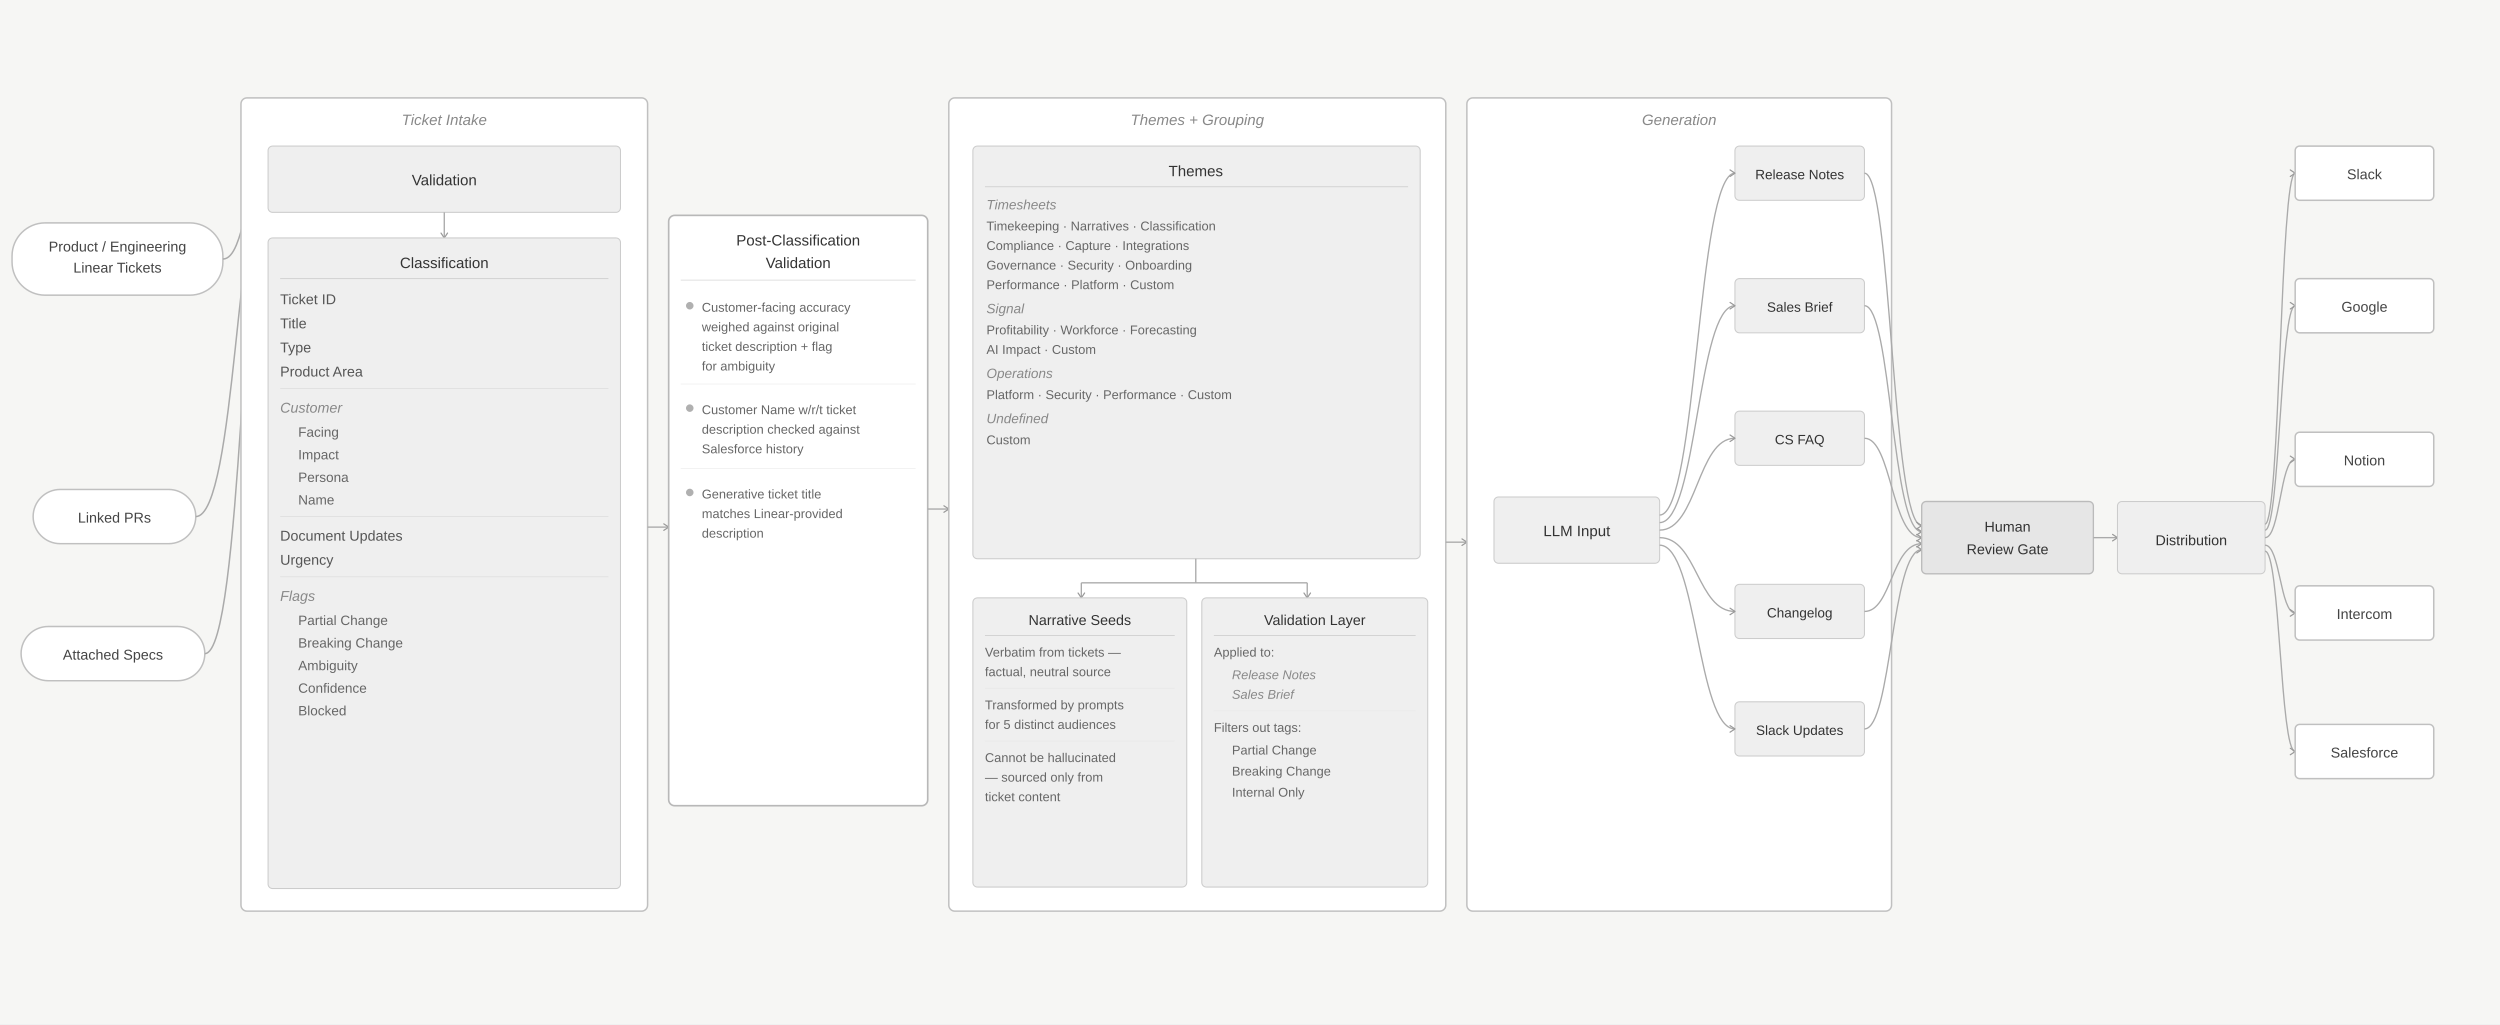
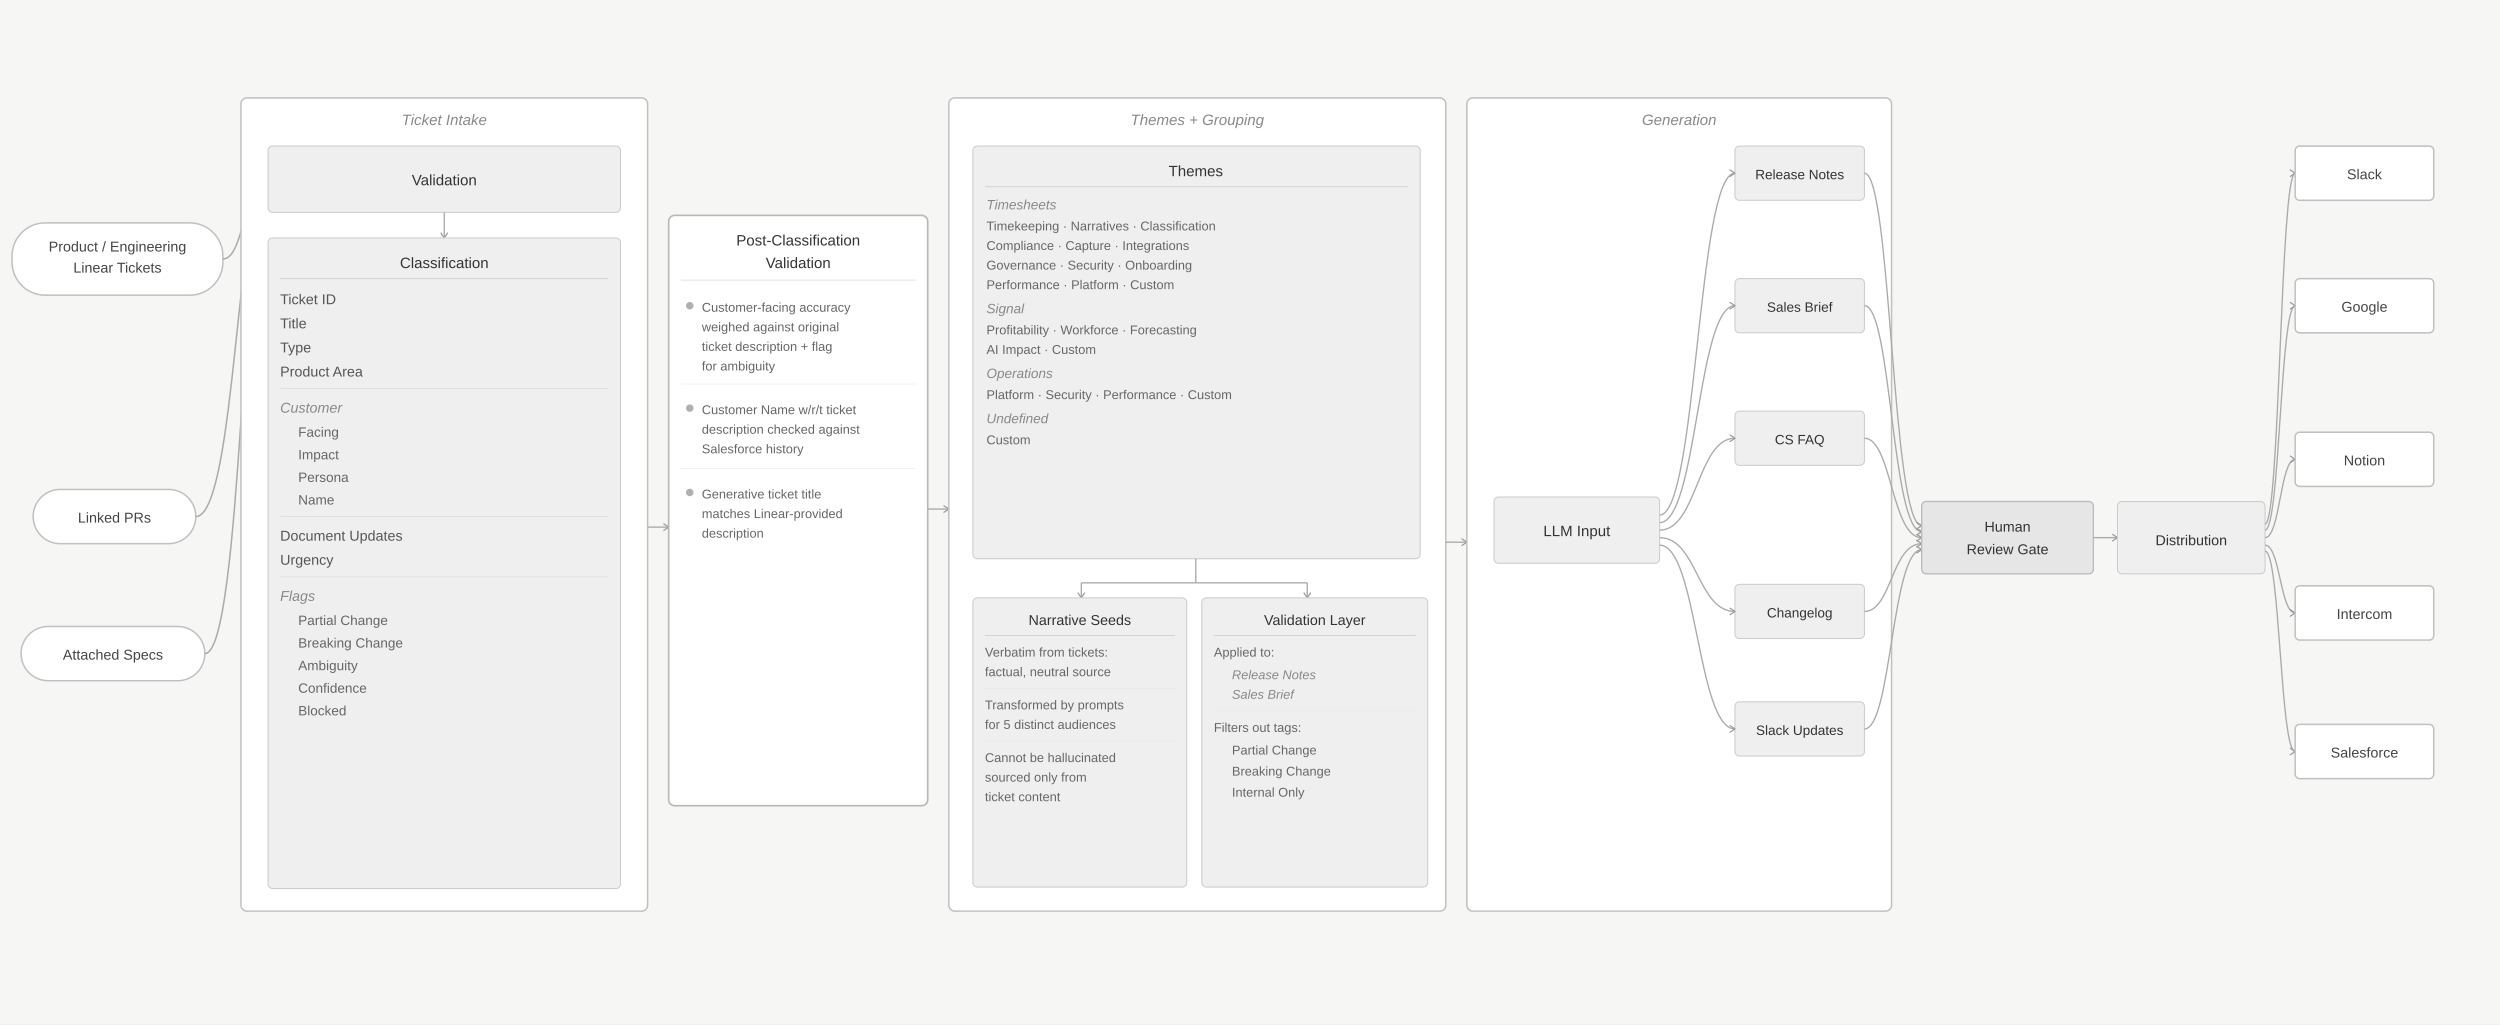
<svg xmlns="http://www.w3.org/2000/svg" viewBox="0 0 1660 680" width="1660" height="680" font-family="-apple-system, BlinkMacSystemFont, 'Helvetica Neue', Arial, sans-serif">
  <defs>
    <marker id="arr" viewBox="0 0 10 10" refX="8" refY="5" markerWidth="6" markerHeight="6" orient="auto-start-reverse">
      <path d="M2 1L8 5L2 9" fill="none" stroke="#999" stroke-width="1.5" stroke-linecap="round" stroke-linejoin="round" />
    </marker>
  </defs>
  <rect width="1660" height="680" fill="#f6f6f4" />
  <rect x="8" y="148" rx="22" width="140" height="48" fill="white" stroke="#c0c0c0" stroke-width="1" />
  <text x="78" y="167" text-anchor="middle" font-size="9.5" fill="#444">Product / Engineering</text>
  <text x="78" y="181" text-anchor="middle" font-size="9.5" fill="#444">Linear Tickets</text>
  <rect x="22" y="325" rx="18" width="108" height="36" fill="white" stroke="#c0c0c0" stroke-width="1" />
  <text x="76" y="347" text-anchor="middle" font-size="9.5" fill="#444">Linked PRs</text>
  <rect x="14" y="416" rx="18" width="122" height="36" fill="white" stroke="#c0c0c0" stroke-width="1" />
  <text x="75" y="438" text-anchor="middle" font-size="9.5" fill="#444">Attached Specs</text>
  <path d="M148 172 C163 172 163 113 178 113" stroke="#aaa" stroke-width="1" fill="none" marker-end="url(#arr)" />
  <path d="M130 343 C157 343 157 119 178 119" stroke="#aaa" stroke-width="1" fill="none" marker-end="url(#arr)" />
  <path d="M136 434 C161 434 161 125 178 125" stroke="#aaa" stroke-width="1" fill="none" marker-end="url(#arr)" />
  <rect x="160" y="65" rx="4" width="270" height="540" fill="white" stroke="#c0c0c0" stroke-width="1" />
  <text x="295" y="83" text-anchor="middle" font-size="10" fill="#888" font-style="italic">Ticket Intake</text>
  <rect x="178" y="97" rx="3" width="234" height="44" fill="#efefef" stroke="#ccc" stroke-width=".7" />
  <text x="295" y="123" text-anchor="middle" font-size="10" font-weight="500" fill="#333">Validation</text>
  <line x1="295" y1="141" x2="295" y2="158" stroke="#aaa" stroke-width=".9" marker-end="url(#arr)" />
  <rect x="178" y="158" rx="3" width="234" height="432" fill="#efefef" stroke="#ccc" stroke-width=".7" />
  <text x="295" y="178" text-anchor="middle" font-size="10" font-weight="500" fill="#333">Classification</text>
  <line x1="186" y1="185" x2="404" y2="185" stroke="#d0d0d0" stroke-width=".6" />
  <text x="186" y="202" font-size="9.5" fill="#555">Ticket ID</text>
  <text x="186" y="218" font-size="9.5" fill="#555">Title</text>
  <text x="186" y="234" font-size="9.5" fill="#555">Type</text>
  <text x="186" y="250" font-size="9.5" fill="#555">Product Area</text>
  <line x1="186" y1="258" x2="404" y2="258" stroke="#ddd" stroke-width=".5" />
  <text x="186" y="274" font-size="9.5" fill="#888" font-style="italic">Customer</text>
  <text x="198" y="290" font-size="9" fill="#666">Facing</text>
  <text x="198" y="305" font-size="9" fill="#666">Impact</text>
  <text x="198" y="320" font-size="9" fill="#666">Persona</text>
  <text x="198" y="335" font-size="9" fill="#666">Name</text>
  <line x1="186" y1="343" x2="404" y2="343" stroke="#ddd" stroke-width=".5" />
  <text x="186" y="359" font-size="9.5" fill="#555">Document Updates</text>
  <text x="186" y="375" font-size="9.5" fill="#555">Urgency</text>
  <line x1="186" y1="383" x2="404" y2="383" stroke="#ddd" stroke-width=".5" />
  <text x="186" y="399" font-size="9.5" fill="#888" font-style="italic">Flags</text>
  <text x="198" y="415" font-size="9" fill="#666">Partial Change</text>
  <text x="198" y="430" font-size="9" fill="#666">Breaking Change</text>
  <text x="198" y="445" font-size="9" fill="#666">Ambiguity</text>
  <text x="198" y="460" font-size="9" fill="#666">Confidence</text>
  <text x="198" y="475" font-size="9" fill="#666">Blocked</text>
  <line x1="430" y1="350" x2="444" y2="350" stroke="#aaa" stroke-width=".9" marker-end="url(#arr)" />
  <rect x="444" y="143" rx="4" width="172" height="392" fill="white" stroke="#b8b8b8" stroke-width="1.1" />
  <text x="530" y="163" text-anchor="middle" font-size="10" font-weight="500" fill="#333">Post-Classification</text>
  <text x="530" y="178" text-anchor="middle" font-size="10" font-weight="500" fill="#333">Validation</text>
  <line x1="452" y1="186" x2="608" y2="186" stroke="#ddd" stroke-width=".6" />
  <circle cx="458" cy="203" r="2.5" fill="#b0b0b0" />
  <text x="466" y="207" font-size="8.5" fill="#666">Customer-facing accuracy</text>
  <text x="466" y="220" font-size="8.5" fill="#666">weighed against original</text>
  <text x="466" y="233" font-size="8.5" fill="#666">ticket description + flag</text>
  <text x="466" y="246" font-size="8.5" fill="#666">for ambiguity</text>
  <line x1="452" y1="255" x2="608" y2="255" stroke="#eee" stroke-width=".5" />
  <circle cx="458" cy="271" r="2.5" fill="#b0b0b0" />
  <text x="466" y="275" font-size="8.5" fill="#666">Customer Name w/r/t ticket</text>
  <text x="466" y="288" font-size="8.5" fill="#666">description checked against</text>
  <text x="466" y="301" font-size="8.5" fill="#666">Salesforce history</text>
  <line x1="452" y1="311" x2="608" y2="311" stroke="#eee" stroke-width=".5" />
  <circle cx="458" cy="327" r="2.5" fill="#b0b0b0" />
  <text x="466" y="331" font-size="8.5" fill="#666">Generative ticket title</text>
  <text x="466" y="344" font-size="8.5" fill="#666">matches Linear-provided</text>
  <text x="466" y="357" font-size="8.5" fill="#666">description</text>
  <line x1="616" y1="338" x2="630" y2="338" stroke="#aaa" stroke-width=".9" marker-end="url(#arr)" />
  <rect x="630" y="65" rx="4" width="330" height="540" fill="white" stroke="#c0c0c0" stroke-width="1" />
  <text x="795" y="83" text-anchor="middle" font-size="10" fill="#888" font-style="italic">Themes + Grouping</text>
  <rect x="646" y="97" rx="3" width="297" height="274" fill="#efefef" stroke="#ccc" stroke-width=".7" />
  <text x="794" y="117" text-anchor="middle" font-size="10" font-weight="500" fill="#333">Themes</text>
  <line x1="654" y1="124" x2="935" y2="124" stroke="#d0d0d0" stroke-width=".6" />
  <text x="655" y="139" font-size="9" fill="#888" font-style="italic">Timesheets</text>
  <text x="655" y="153" font-size="8.5" fill="#666">  Timekeeping · Narratives · Classification</text>
  <text x="655" y="166" font-size="8.5" fill="#666">  Compliance · Capture · Integrations</text>
  <text x="655" y="179" font-size="8.5" fill="#666">  Governance · Security · Onboarding</text>
  <text x="655" y="192" font-size="8.5" fill="#666">  Performance · Platform · Custom</text>
  <text x="655" y="208" font-size="9" fill="#888" font-style="italic">Signal</text>
  <text x="655" y="222" font-size="8.5" fill="#666">  Profitability · Workforce · Forecasting</text>
  <text x="655" y="235" font-size="8.5" fill="#666">  AI Impact · Custom</text>
  <text x="655" y="251" font-size="9" fill="#888" font-style="italic">Operations</text>
  <text x="655" y="265" font-size="8.5" fill="#666">  Platform · Security · Performance · Custom</text>
  <text x="655" y="281" font-size="9" fill="#888" font-style="italic">Undefined</text>
  <text x="655" y="295" font-size="8.5" fill="#666">  Custom</text>
  <line x1="794" y1="371" x2="794" y2="387" stroke="#aaa" stroke-width=".9" />
  <line x1="718" y1="387" x2="868" y2="387" stroke="#aaa" stroke-width=".9" />
  <line x1="718" y1="387" x2="718" y2="397" stroke="#aaa" stroke-width=".9" marker-end="url(#arr)" />
  <line x1="868" y1="387" x2="868" y2="397" stroke="#aaa" stroke-width=".9" marker-end="url(#arr)" />
  <rect x="646" y="397" rx="3" width="142" height="192" fill="#efefef" stroke="#ccc" stroke-width=".7" />
  <text x="717" y="415" text-anchor="middle" font-size="9.5" font-weight="500" fill="#333">Narrative Seeds</text>
  <line x1="654" y1="422" x2="780" y2="422" stroke="#d0d0d0" stroke-width=".6" />
-   <text x="654" y="436" font-size="8.5" fill="#666">Verbatim from tickets —</text>
+   <text x="654" y="436" font-size="8.5" fill="#666">Verbatim from tickets:</text>
  <text x="654" y="449" font-size="8.5" fill="#666">factual, neutral source</text>
  <line x1="654" y1="457" x2="780" y2="457" stroke="#e8e8e8" stroke-width=".5" />
  <text x="654" y="471" font-size="8.5" fill="#666">Transformed by prompts</text>
  <text x="654" y="484" font-size="8.5" fill="#666">for 5 distinct audiences</text>
  <line x1="654" y1="492" x2="780" y2="492" stroke="#e8e8e8" stroke-width=".5" />
  <text x="654" y="506" font-size="8.5" fill="#666">Cannot be hallucinated</text>
-   <text x="654" y="519" font-size="8.5" fill="#666">— sourced only from</text>
+   <text x="654" y="519" font-size="8.5" fill="#666">sourced only from</text>
  <text x="654" y="532" font-size="8.5" fill="#666">ticket content</text>
  <rect x="798" y="397" rx="3" width="150" height="192" fill="#efefef" stroke="#ccc" stroke-width=".7" />
  <text x="873" y="415" text-anchor="middle" font-size="9.5" font-weight="500" fill="#333">Validation Layer</text>
  <line x1="806" y1="422" x2="940" y2="422" stroke="#d0d0d0" stroke-width=".6" />
  <text x="806" y="436" font-size="8.5" fill="#666">Applied to:</text>
  <text x="818" y="451" font-size="8.5" fill="#888" font-style="italic">Release Notes</text>
  <text x="818" y="464" font-size="8.5" fill="#888" font-style="italic">Sales Brief</text>
  <line x1="806" y1="472" x2="940" y2="472" stroke="#e8e8e8" stroke-width=".5" />
  <text x="806" y="486" font-size="8.5" fill="#666">Filters out tags:</text>
  <text x="818" y="501" font-size="8.5" fill="#666">Partial Change</text>
  <text x="818" y="515" font-size="8.5" fill="#666">Breaking Change</text>
  <text x="818" y="529" font-size="8.5" fill="#666">Internal Only</text>
  <line x1="960" y1="360" x2="974" y2="360" stroke="#aaa" stroke-width=".9" marker-end="url(#arr)" />
  <rect x="974" y="65" rx="4" width="282" height="540" fill="white" stroke="#c0c0c0" stroke-width="1" />
  <text x="1115" y="83" text-anchor="middle" font-size="10" fill="#888" font-style="italic">Generation</text>
  <rect x="1152" y="97" rx="3" width="86" height="36" fill="#efefef" stroke="#ccc" stroke-width=".7" />
  <text x="1195" y="119" text-anchor="middle" font-size="9" font-weight="500" fill="#333">Release Notes</text>
  <rect x="1152" y="185" rx="3" width="86" height="36" fill="#efefef" stroke="#ccc" stroke-width=".7" />
  <text x="1195" y="207" text-anchor="middle" font-size="9" font-weight="500" fill="#333">Sales Brief</text>
  <rect x="1152" y="273" rx="3" width="86" height="36" fill="#efefef" stroke="#ccc" stroke-width=".7" />
  <text x="1195" y="295" text-anchor="middle" font-size="9" font-weight="500" fill="#333">CS FAQ</text>
  <rect x="1152" y="388" rx="3" width="86" height="36" fill="#efefef" stroke="#ccc" stroke-width=".7" />
  <text x="1195" y="410" text-anchor="middle" font-size="9" font-weight="500" fill="#333">Changelog</text>
  <rect x="1152" y="466" rx="3" width="86" height="36" fill="#efefef" stroke="#ccc" stroke-width=".7" />
  <text x="1195" y="488" text-anchor="middle" font-size="9" font-weight="500" fill="#333">Slack Updates</text>
  <rect x="992" y="330" rx="3" width="110" height="44" fill="#efefef" stroke="#ccc" stroke-width=".7" />
  <text x="1047" y="356" text-anchor="middle" font-size="10" font-weight="500" fill="#333">LLM Input</text>
  <path d="M1102 342 C1127 342 1127 115 1152 115" stroke="#aaa" stroke-width=".9" fill="none" marker-end="url(#arr)" />
  <path d="M1102 347 C1127 347 1127 203 1152 203" stroke="#aaa" stroke-width=".9" fill="none" marker-end="url(#arr)" />
  <path d="M1102 352 C1127 352 1127 291 1152 291" stroke="#aaa" stroke-width=".9" fill="none" marker-end="url(#arr)" />
  <path d="M1102 357 C1127 357 1127 406 1152 406" stroke="#aaa" stroke-width=".9" fill="none" marker-end="url(#arr)" />
  <path d="M1102 362 C1127 362 1127 484 1152 484" stroke="#aaa" stroke-width=".9" fill="none" marker-end="url(#arr)" />
  <path d="M1238 115 C1256 115 1256 349 1276 349" stroke="#aaa" stroke-width=".9" fill="none" marker-end="url(#arr)" />
  <path d="M1238 203 C1256 203 1256 353 1276 353" stroke="#aaa" stroke-width=".9" fill="none" marker-end="url(#arr)" />
  <path d="M1238 291 C1256 291 1256 357 1276 357" stroke="#aaa" stroke-width=".9" fill="none" marker-end="url(#arr)" />
  <path d="M1238 406 C1256 406 1256 361 1276 361" stroke="#aaa" stroke-width=".9" fill="none" marker-end="url(#arr)" />
  <path d="M1238 484 C1256 484 1256 365 1276 365" stroke="#aaa" stroke-width=".9" fill="none" marker-end="url(#arr)" />
  <rect x="1276" y="333" rx="3" width="114" height="48" fill="#e6e6e6" stroke="#bbb" stroke-width=".9" />
  <text x="1333" y="353" text-anchor="middle" font-size="9.5" font-weight="500" fill="#333">Human</text>
  <text x="1333" y="368" text-anchor="middle" font-size="9.5" font-weight="500" fill="#333">Review Gate</text>
  <line x1="1390" y1="357" x2="1406" y2="357" stroke="#aaa" stroke-width=".9" marker-end="url(#arr)" />
  <rect x="1406" y="333" rx="3" width="98" height="48" fill="#efefef" stroke="#ccc" stroke-width=".7" />
  <text x="1455" y="362" text-anchor="middle" font-size="9.5" font-weight="500" fill="#333">Distribution</text>
  <path d="M1504 348 C1514 348 1514 115 1524 115" stroke="#aaa" stroke-width=".9" fill="none" marker-end="url(#arr)" />
  <path d="M1504 352 C1514 352 1514 203 1524 203" stroke="#aaa" stroke-width=".9" fill="none" marker-end="url(#arr)" />
  <path d="M1504 357 C1514 357 1514 305 1524 305" stroke="#aaa" stroke-width=".9" fill="none" marker-end="url(#arr)" />
  <path d="M1504 362 C1514 362 1514 407 1524 407" stroke="#aaa" stroke-width=".9" fill="none" marker-end="url(#arr)" />
  <path d="M1504 366 C1514 366 1514 499 1524 499" stroke="#aaa" stroke-width=".9" fill="none" marker-end="url(#arr)" />
  <rect x="1524" y="97" rx="3" width="92" height="36" fill="white" stroke="#c0c0c0" stroke-width="1" />
  <text x="1570" y="119" text-anchor="middle" font-size="9.5" fill="#444">Slack</text>
  <rect x="1524" y="185" rx="3" width="92" height="36" fill="white" stroke="#c0c0c0" stroke-width="1" />
  <text x="1570" y="207" text-anchor="middle" font-size="9.5" fill="#444">Google</text>
  <rect x="1524" y="287" rx="3" width="92" height="36" fill="white" stroke="#c0c0c0" stroke-width="1" />
  <text x="1570" y="309" text-anchor="middle" font-size="9.5" fill="#444">Notion</text>
  <rect x="1524" y="389" rx="3" width="92" height="36" fill="white" stroke="#c0c0c0" stroke-width="1" />
  <text x="1570" y="411" text-anchor="middle" font-size="9.5" fill="#444">Intercom</text>
  <rect x="1524" y="481" rx="3" width="92" height="36" fill="white" stroke="#c0c0c0" stroke-width="1" />
  <text x="1570" y="503" text-anchor="middle" font-size="9.5" fill="#444">Salesforce</text>
</svg>
